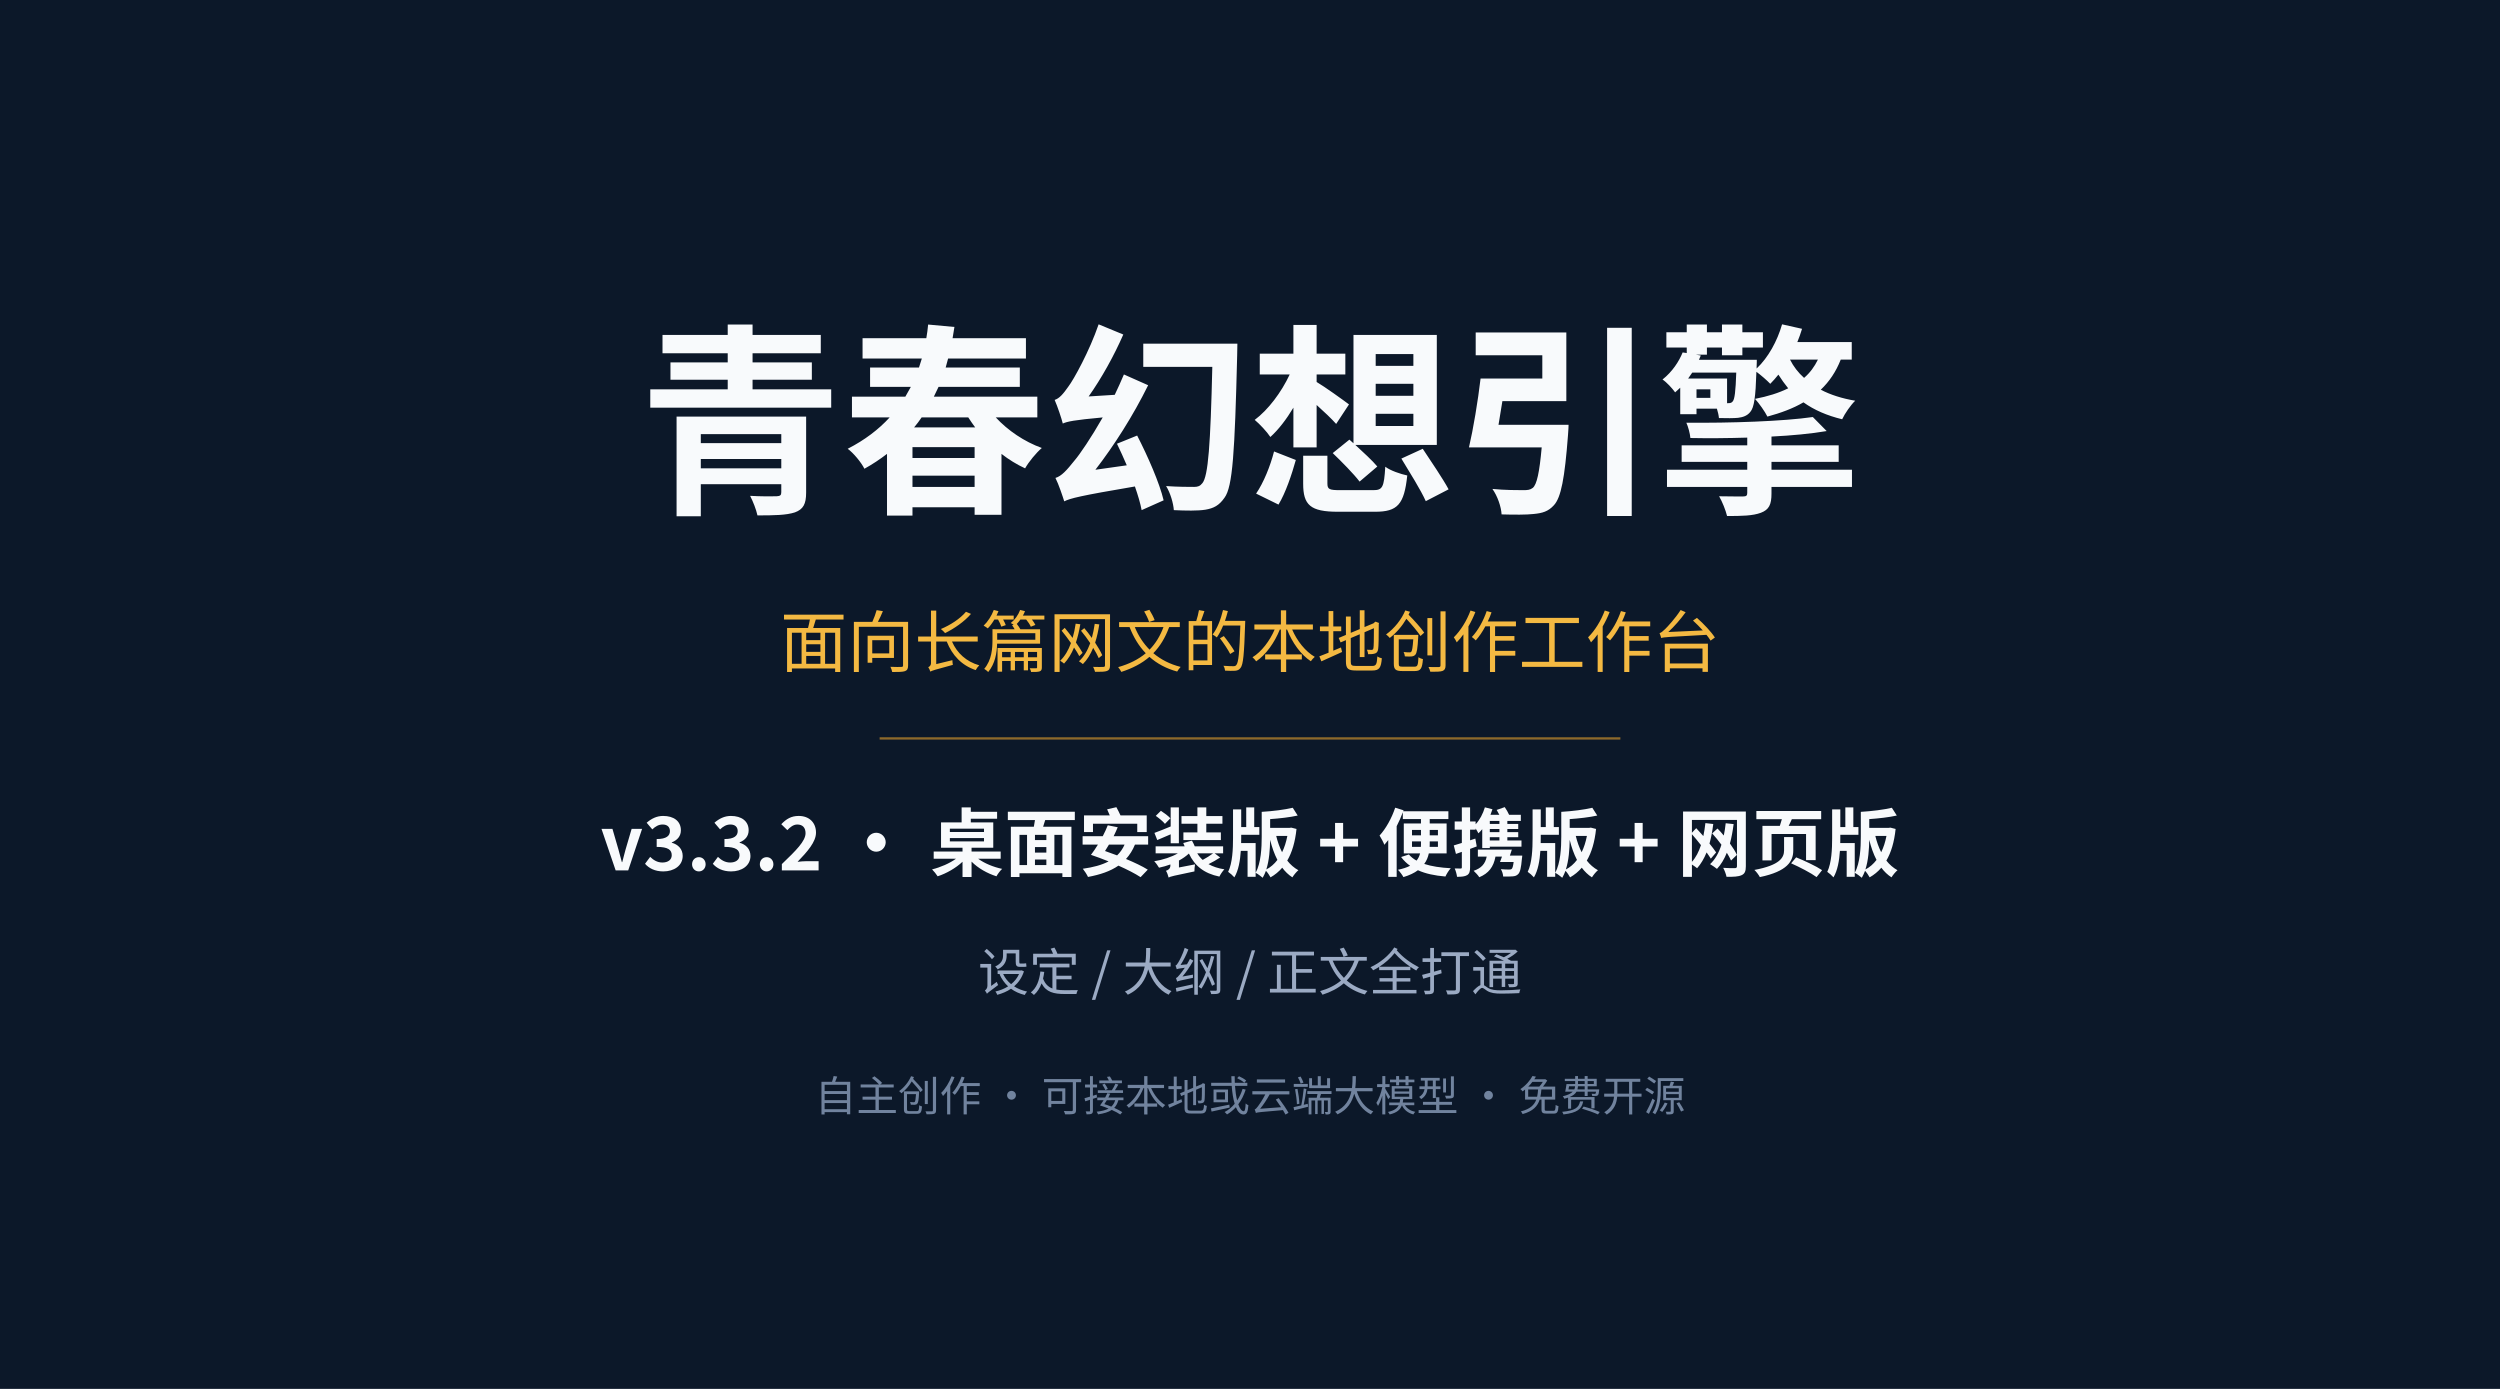
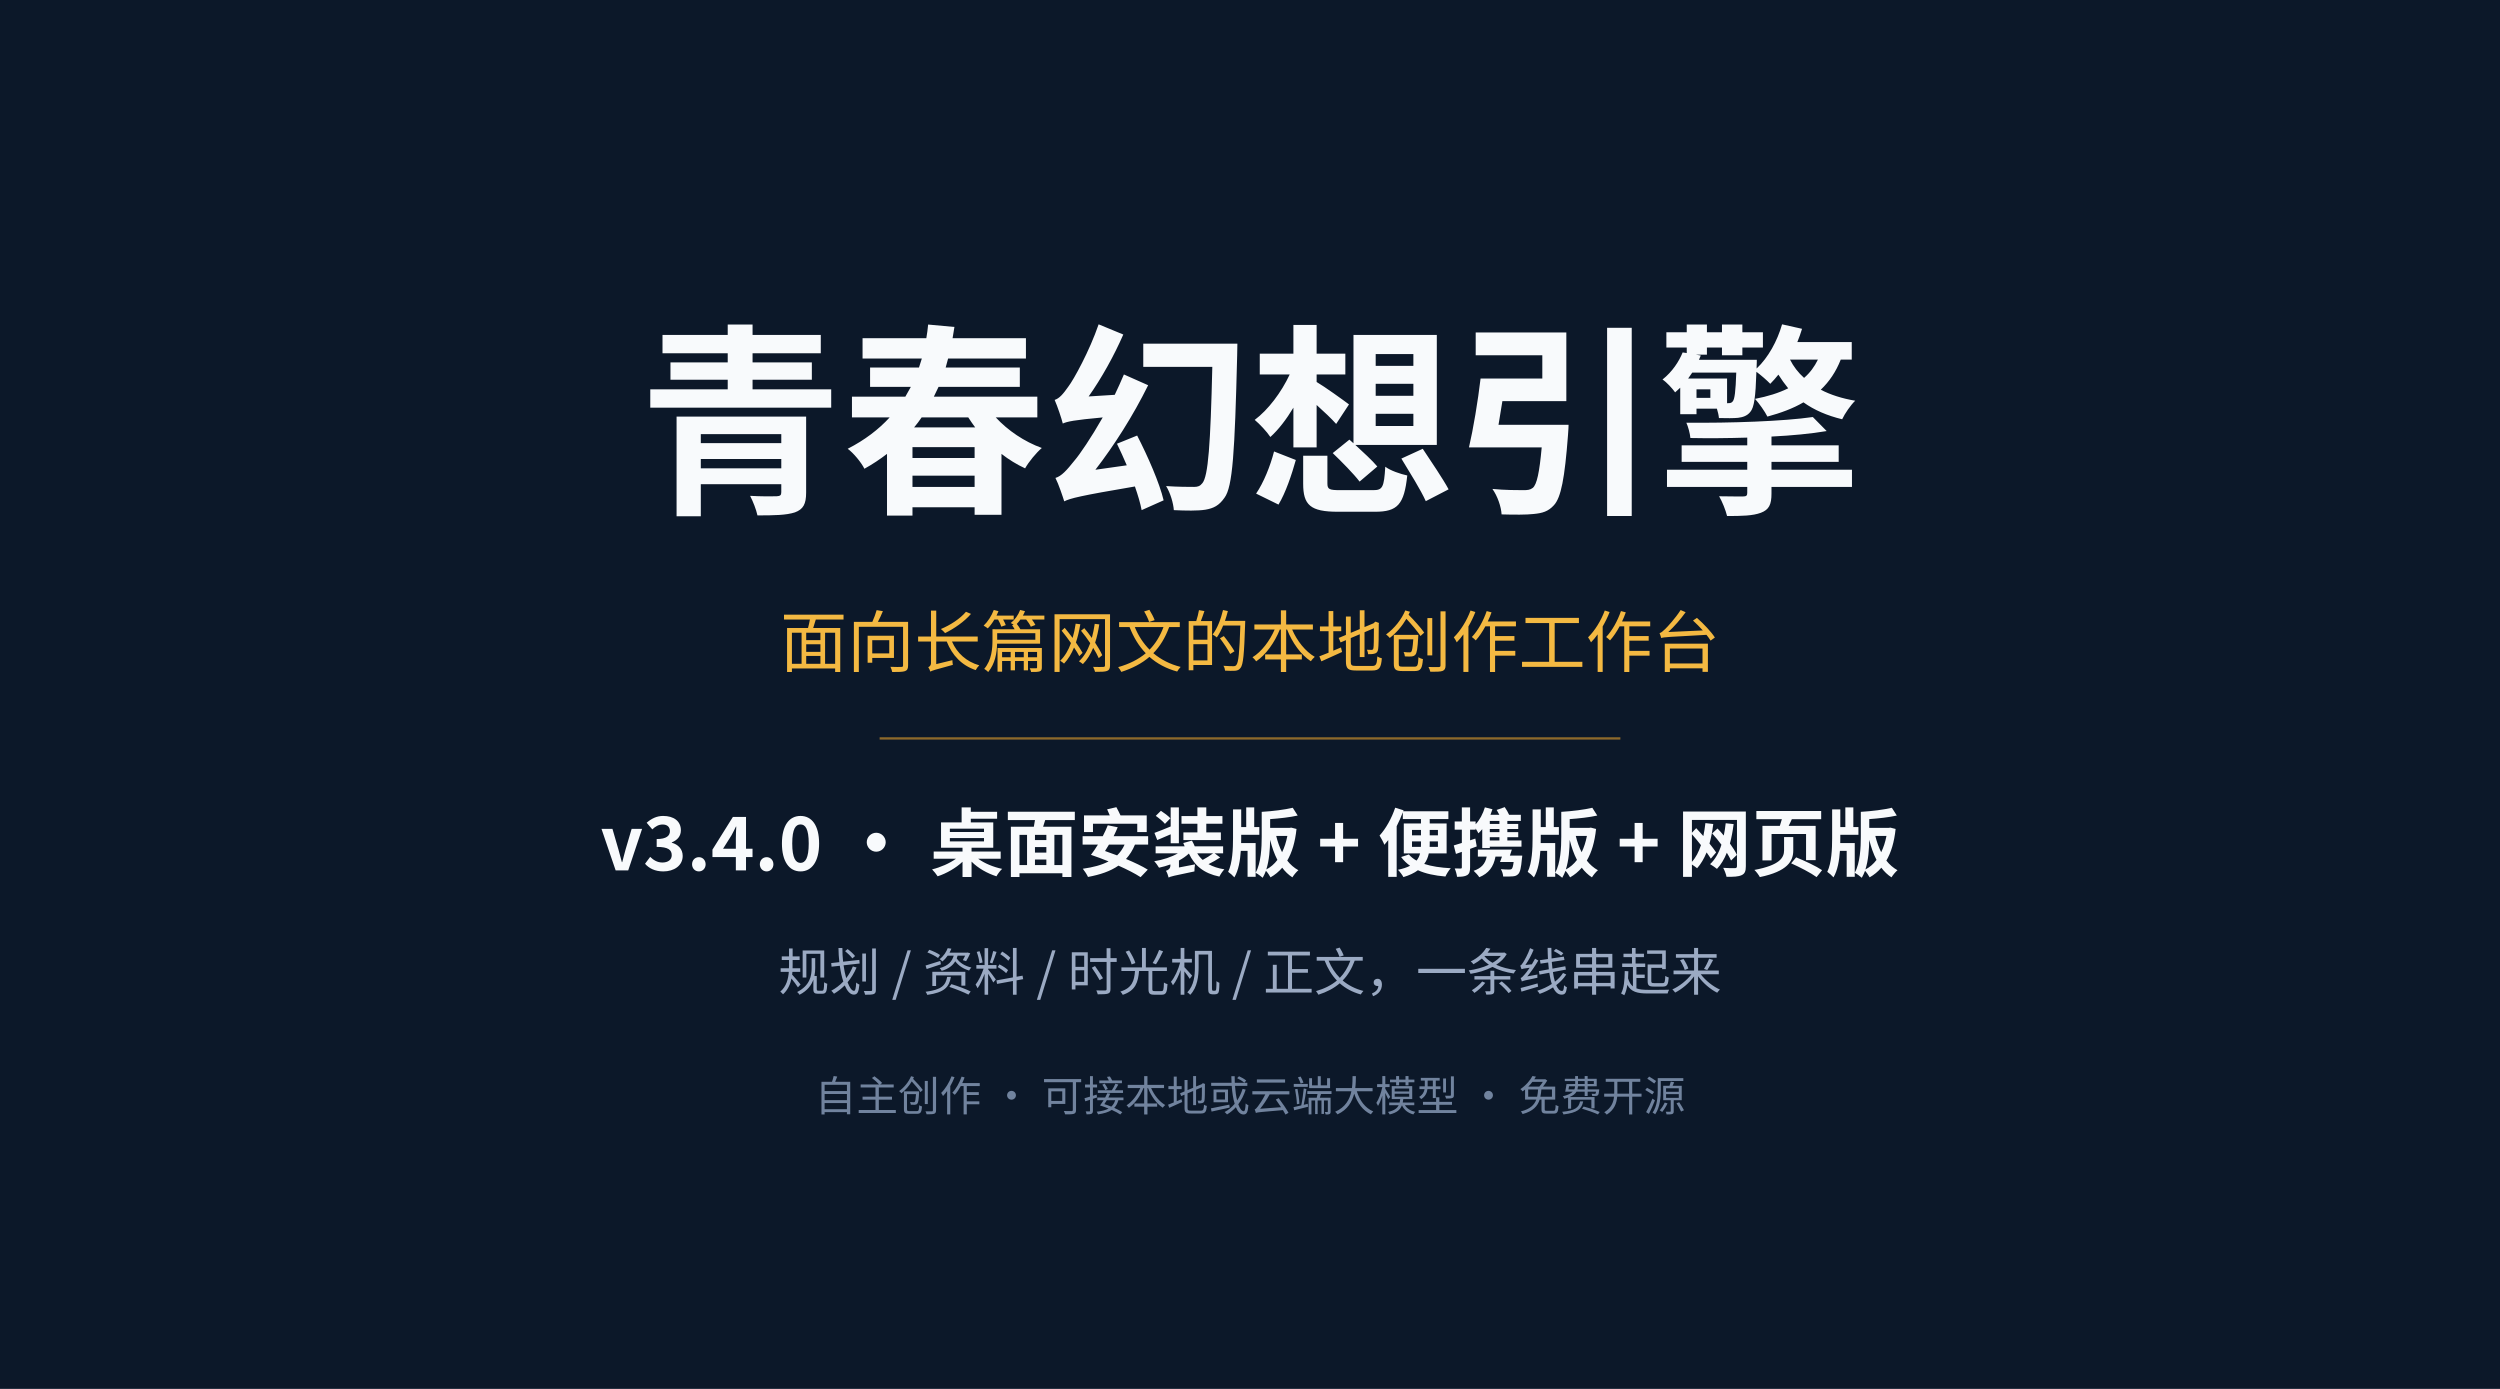
<svg xmlns="http://www.w3.org/2000/svg" width="1080" height="600" viewBox="0 0 1080 600" role="img" aria-labelledby="title desc">
  <rect width="1080" height="600" fill="#0c1829" />
  <g text-anchor="middle" font-family="Microsoft YaHei, Noto Sans CJK SC, sans-serif">
    <text x="540" y="215" fill="#f8fafc" font-size="88" font-weight="700">青春幻想引擎</text>
    <text x="540" y="288" fill="#f4b942" font-size="29">面向长篇网文的本地创作工作台</text>
    <path d="M380 319H700" stroke="#b8842d" stroke-opacity=".75" />
-     <text x="540" y="376" fill="#f8fafc" font-size="32" font-weight="600">v3.3.2 · 桌面安装版 + 便携版 + 网页版</text>
-     <text x="540" y="428" fill="#9baac3" font-size="22">设定 / 大纲 / 正文全打通</text>
+     <text x="540" y="376" fill="#f8fafc" font-size="32" font-weight="600">v3.4.0 · 桌面安装版 + 便携版 + 网页版</text>
+     <text x="540" y="428" fill="#9baac3" font-size="22">规划 / 资料 / 时光机 / 正文，一条线串起来</text>
    <text x="540" y="480" fill="#71839e" font-size="18">自主创作 · 可接本地或云端大模型 · 免费开源</text>
  </g>
</svg>
